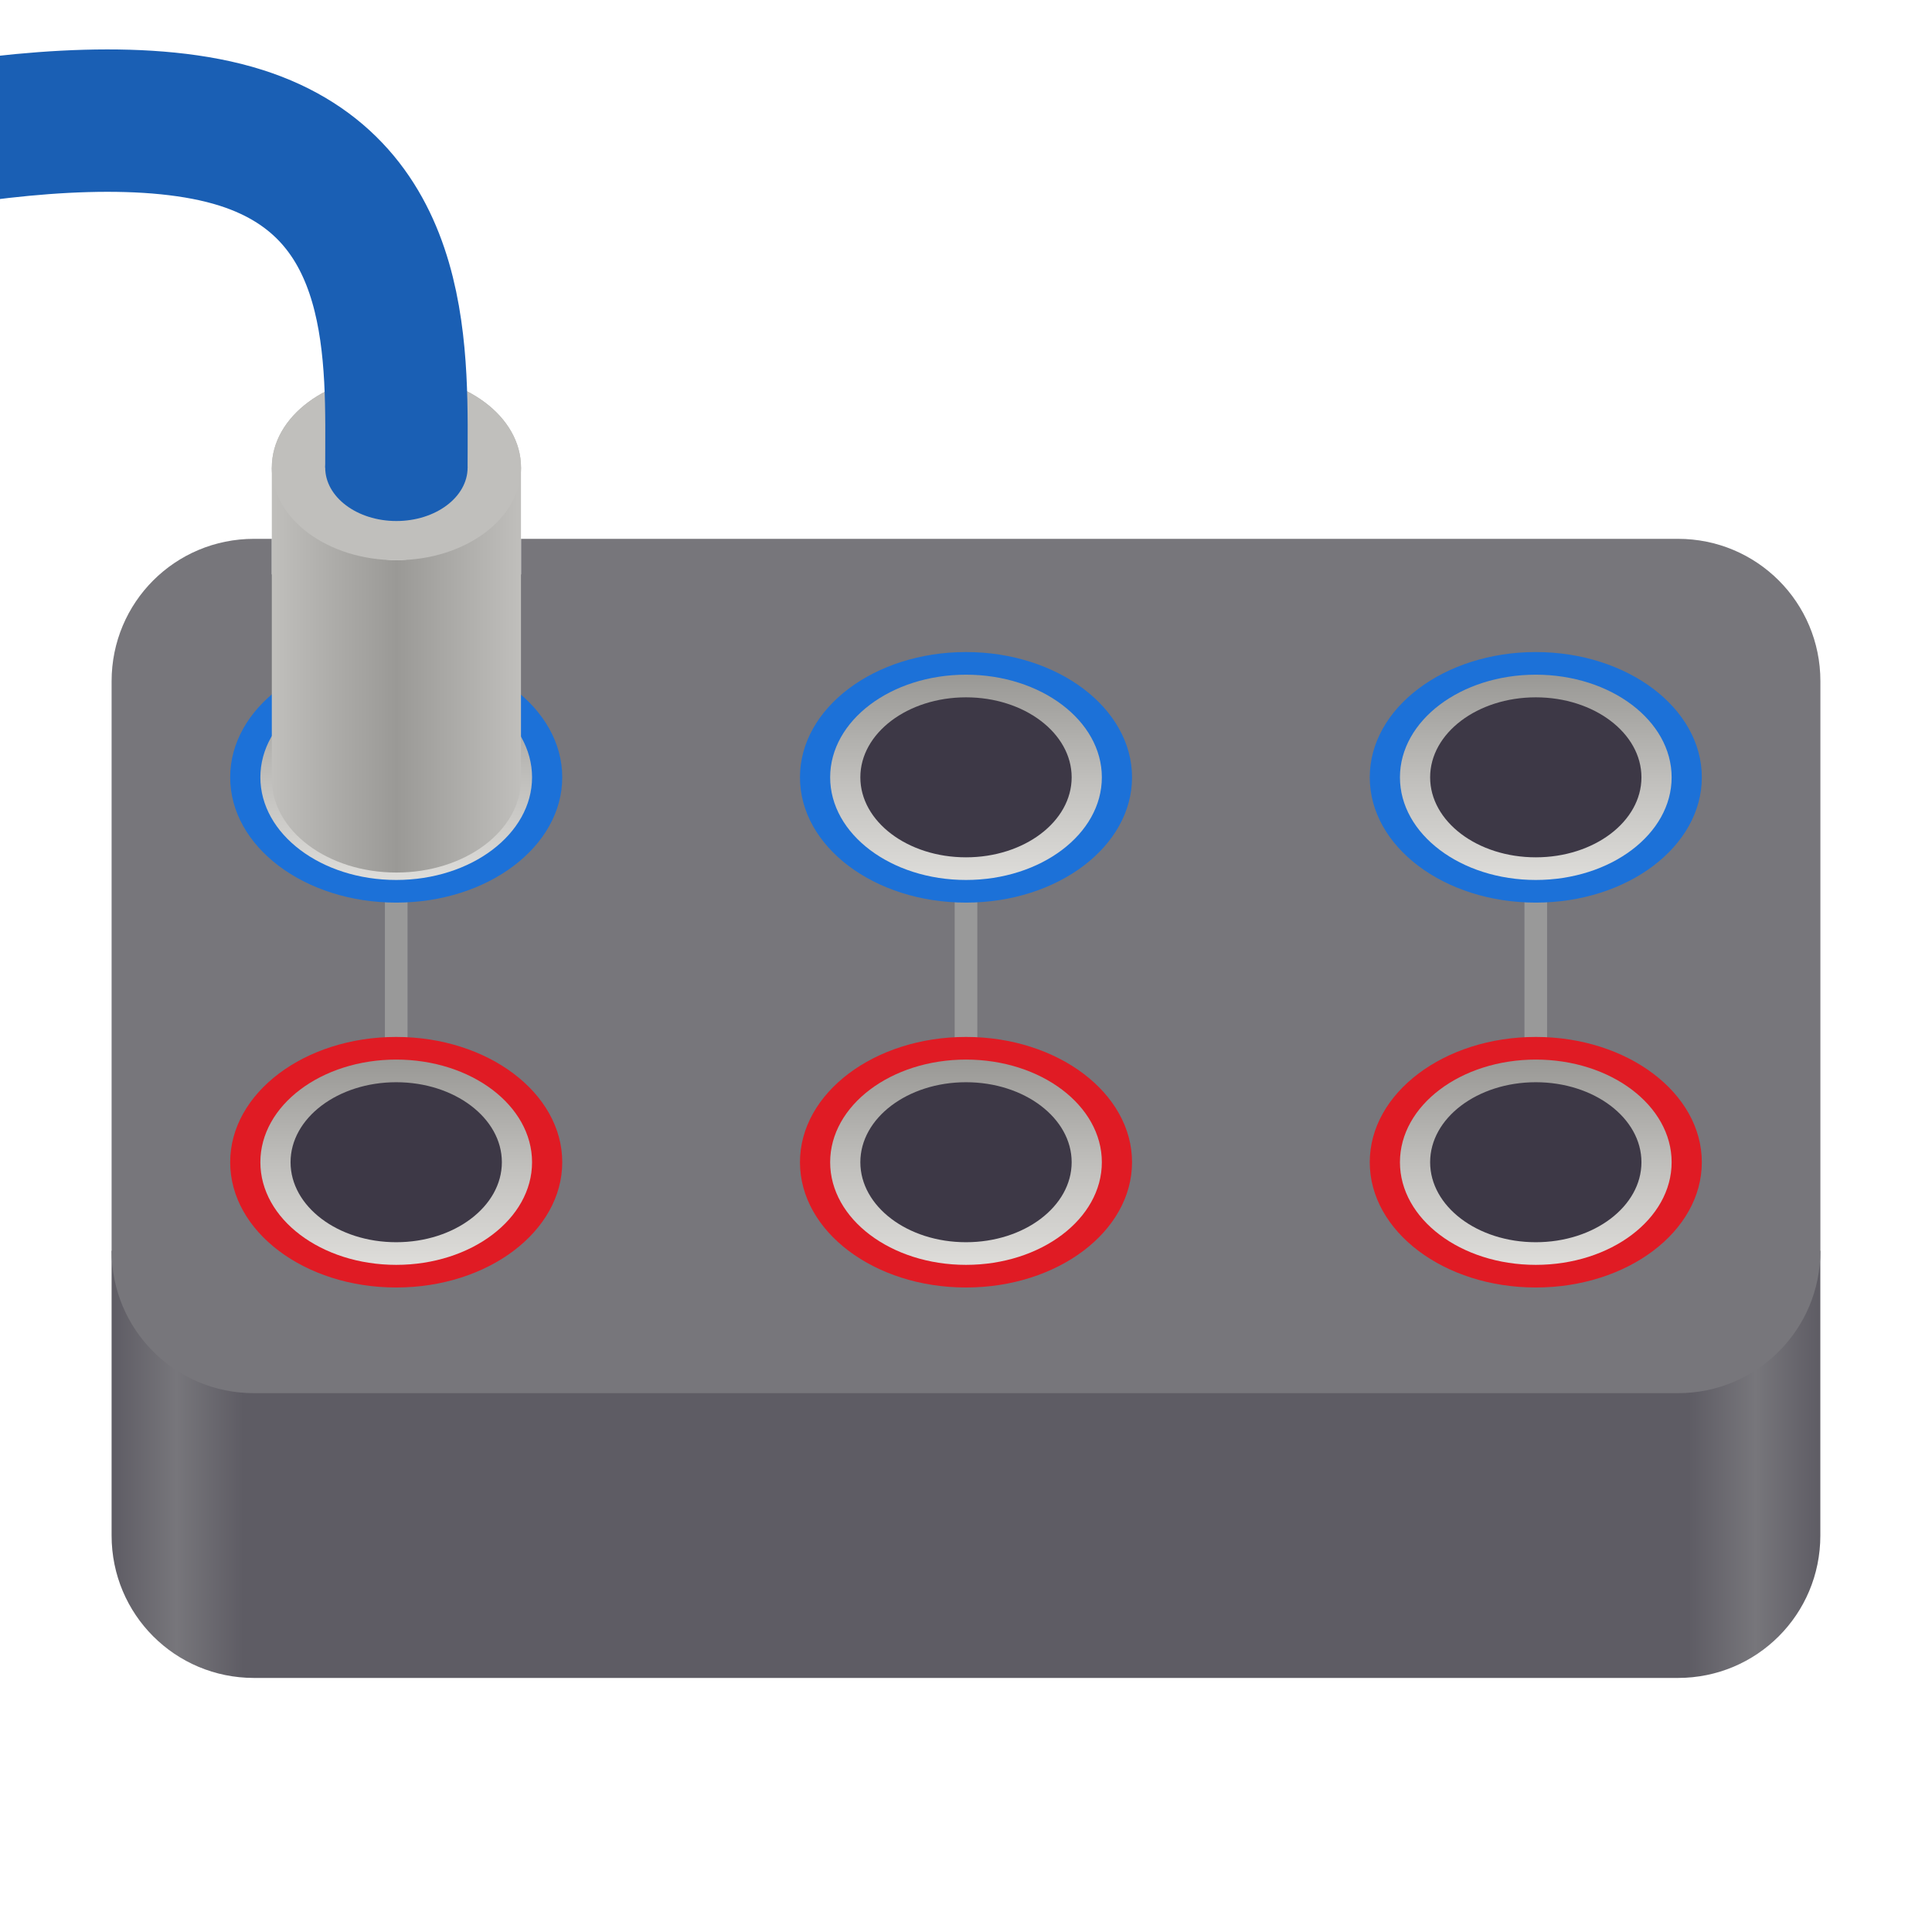
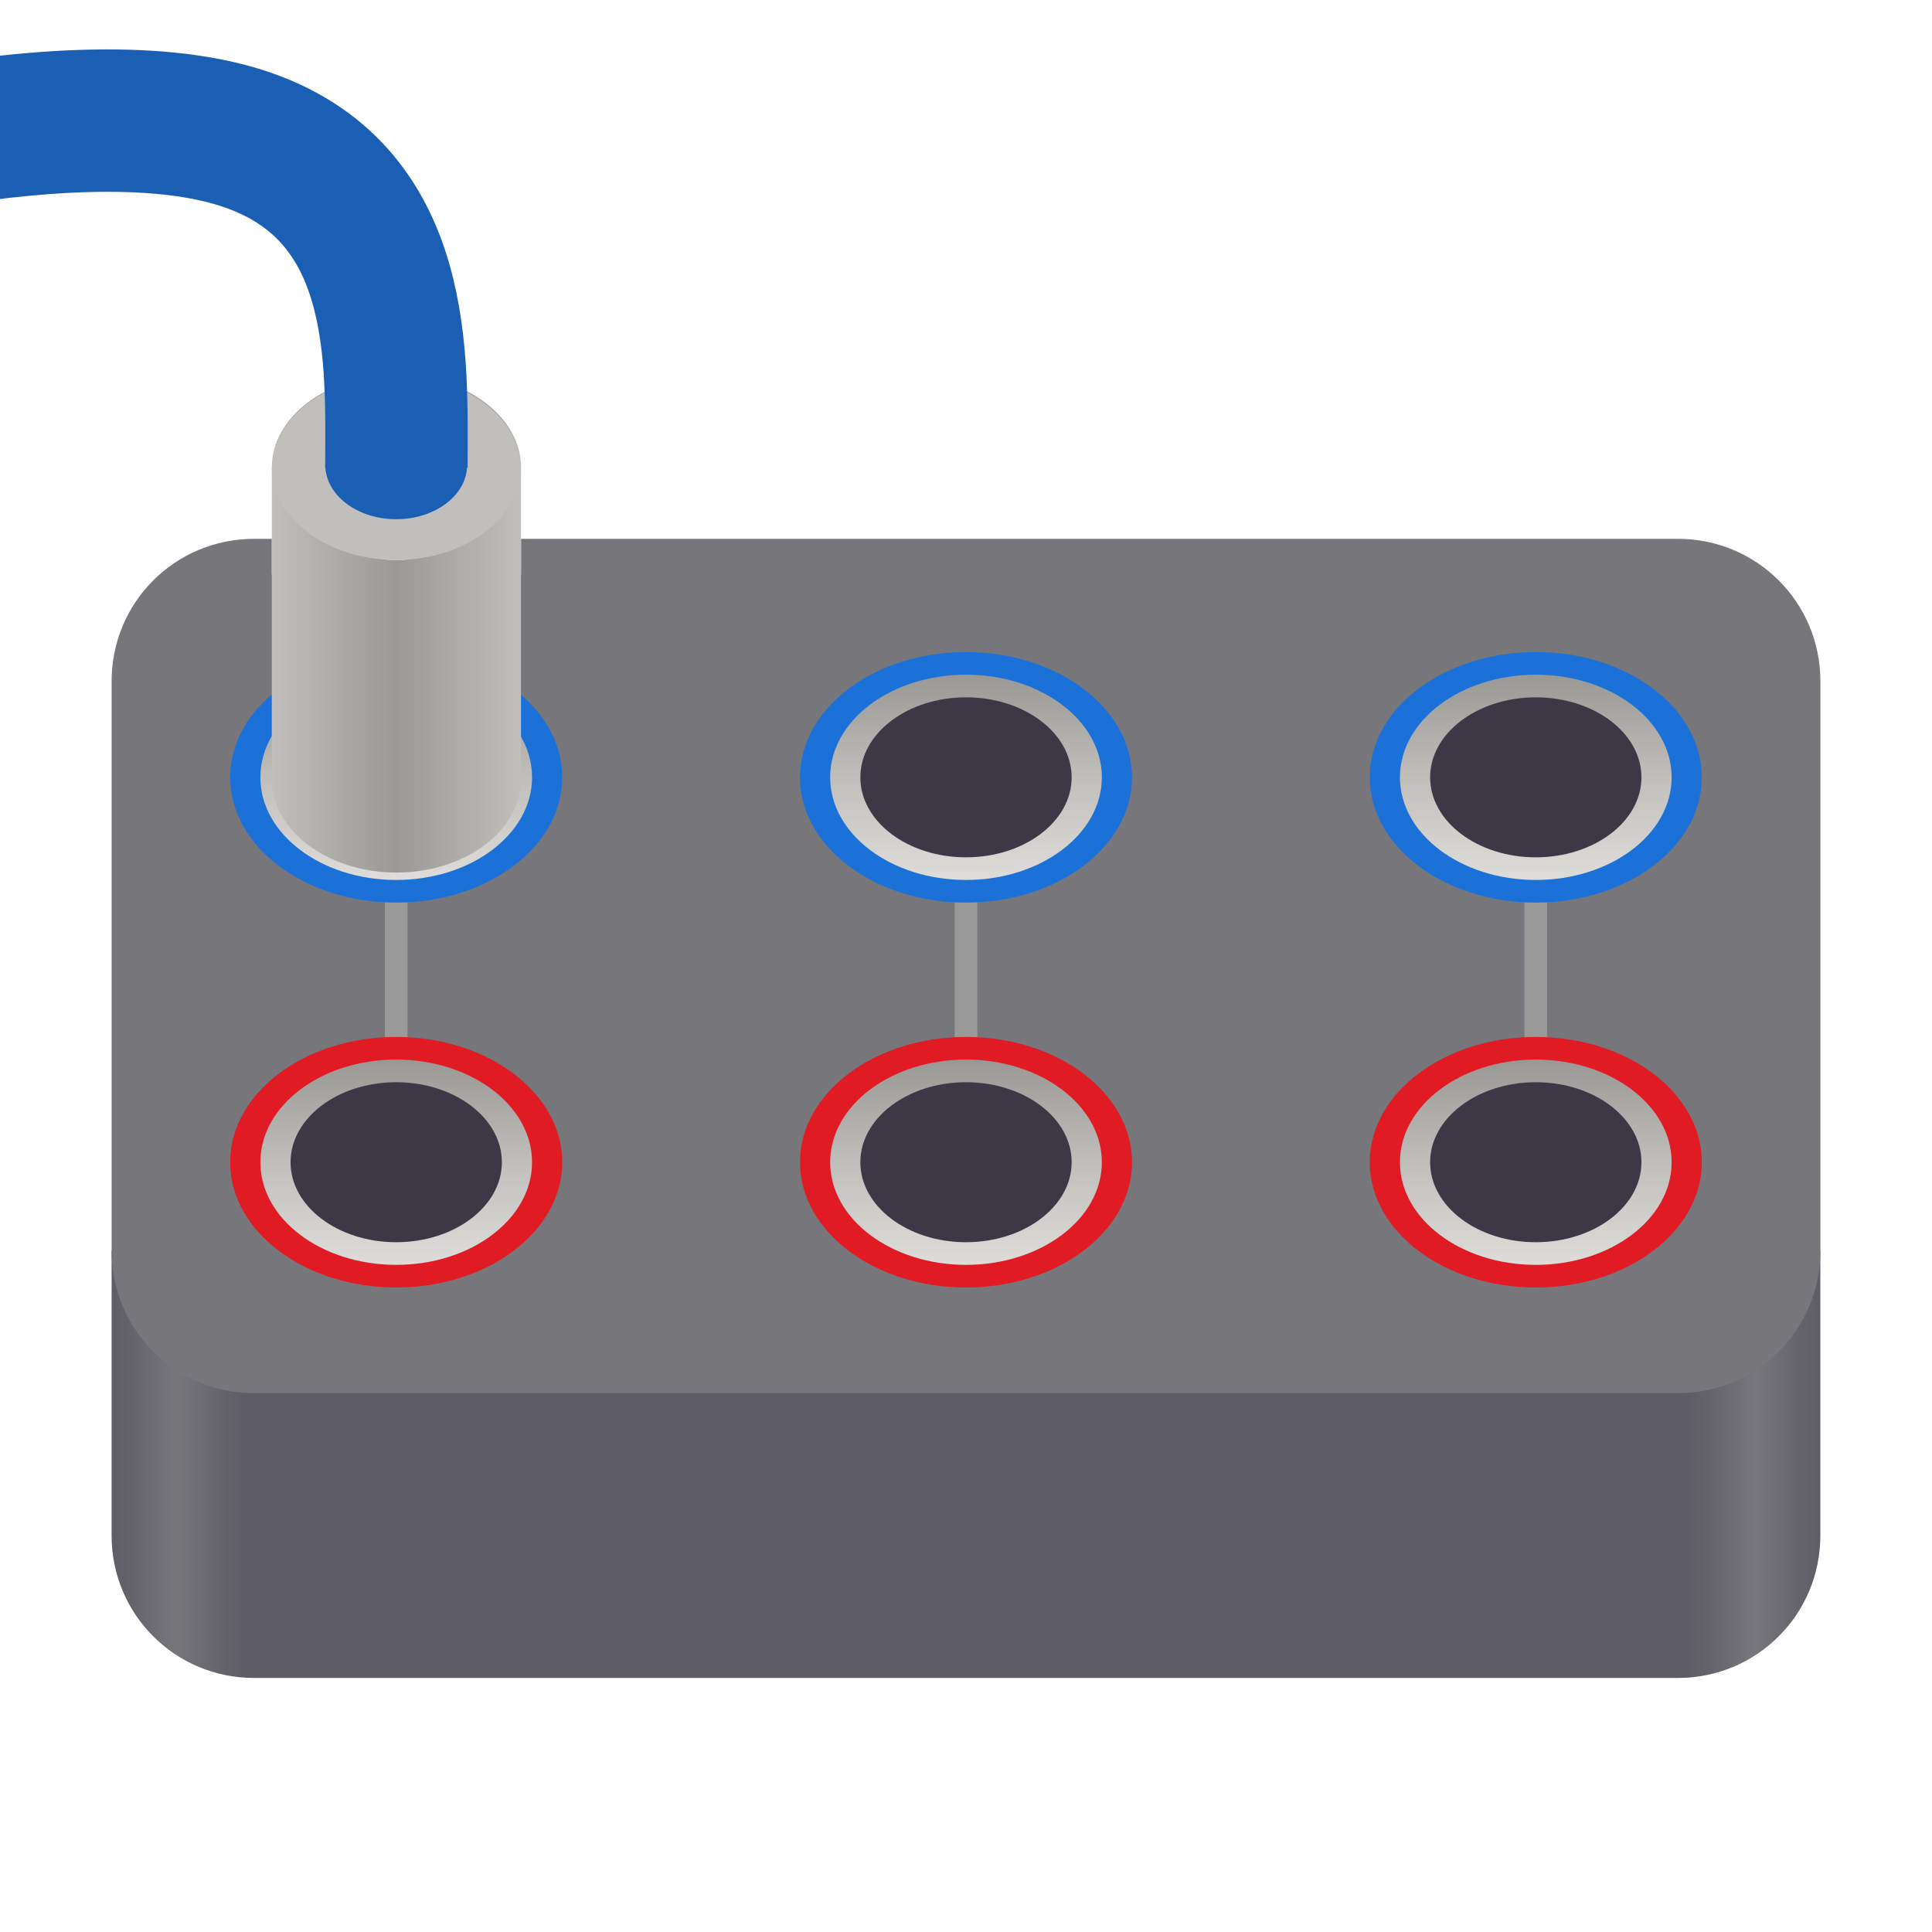
<svg xmlns="http://www.w3.org/2000/svg" height="128px" viewBox="0 0 128 128" width="128px">
  <defs>
    <g id="z">
      <ellipse cx="64" cy="77" rx="11" ry="8.3" />
      <ellipse cx="64" cy="77" rx="9" ry="6.8" fill="url(#d)" />
      <ellipse cx="64" cy="77" rx="7" ry="5.3" fill="#3d3846" />
    </g>
  </defs>
  <linearGradient id="a" gradientUnits="userSpaceOnUse">
    <stop offset="0" stop-color="#9a9996" />
    <stop offset="0.5" stop-color="#c0bfbc" />
    <stop offset="1" stop-color="#deddda" />
  </linearGradient>
  <linearGradient id="b" x1="26.263" x2="26.264" href="#a" y1="24.849" y2="37.112" />
  <linearGradient id="c" gradientUnits="userSpaceOnUse" x1="7.396" x2="120.604" y1="82.867" y2="82.867">
    <stop offset="0" stop-color="#5e5c64" />
    <stop offset="0.038" stop-color="#77767b" />
    <stop offset="0.077" stop-color="#5e5c64" />
    <stop offset="0.923" stop-color="#5e5c64" />
    <stop offset="0.962" stop-color="#77767b" />
    <stop offset="1" stop-color="#5e5c64" />
  </linearGradient>
  <linearGradient id="d" gradientTransform="matrix(2.571428 0 0 2.454545 22.8566 -228.0481)" x1="16" x2="16" href="#a" y1="121.583" y2="127.083" />
  <linearGradient id="h" gradientTransform="matrix(2.358499 0 0 2.251294 -11.4725 -204.6529)" gradientUnits="userSpaceOnUse" x1="12.5" x2="19.5" y1="113.833" y2="113.833">
    <stop offset="0" stop-color="#c0bfbc" />
    <stop offset="0.5" stop-color="#9a9996" />
    <stop offset="1" stop-color="#c0bfbc" />
  </linearGradient>
  <path d="m 34.52 30.98 c 0 3.387 -3.695 6.133 -8.258 6.133 c -4.559 0 -8.254 -2.746 -8.254 -6.133 s 3.695 -6.133 8.254 -6.133 c 4.562 0 8.258 2.746 8.258 6.133 z m 0 0" fill="url(#b)" />
  <path d="m 120.602 82.867 v 18.867 c 0 5.227 -4.207 9.434 -9.434 9.434 h -94.34 c -5.227 0 -9.434 -4.207 -9.434 -9.434 v -18.867 z m 0 0" fill="url(#c)" />
  <path d="m 16.828 35.699 c -5.227 0 -9.434 4.207 -9.434 9.434 v 37.734 c 0 5.227 4.207 9.434 9.434 9.434 h 94.34 c 5.227 0 9.438 -4.207 9.438 -9.434 v -37.734 c 0 -5.227 -4.211 -9.434 -9.438 -9.434 h -76.648 v 2.355 h -16.512 v -2.355 z m 0 0" fill="#77767b" />
  <g id="p">
    <path d="M 64,58.691 V 69.305" stroke="#999" stroke-width="1.5" />
    <use href="#z" fill="#e01b24" />
    <use href="#z" y="-25.5" fill="#1c71d8" />
  </g>
  <use href="#p" x="37.75" />
  <use href="#p" x="-37.75" />
  <path d="m 18.008 30.98 v 20.637 c 0.004 3.418 3.699 6.191 8.254 6.191 c 4.555 0 8.25 -2.766 8.254 -6.184 c 0 0 0 -0.004 0 -0.008 v -20.637 c -1.309 2.598 -4.59 6.133 -8.254 6.133 c -3.66 0 -6.941 -3.535 -8.254 -6.133 z m 0 0" fill="url(#h)" />
-   <path d="m 34.52 30.98 c 0 3.387 -3.695 6.133 -8.258 6.133 c -4.559 0 -8.254 -2.746 -8.254 -6.133 s 3.695 -6.133 8.254 -6.133 c 4.562 0 8.258 2.746 8.258 6.133 z m 0 0" fill="#c0bfbc" />
-   <path d="m 30.98 30.98 c 0 1.953 -2.113 3.539 -4.719 3.539 c -2.602 0 -4.715 -1.586 -4.715 -3.539 s 2.113 -3.539 4.715 -3.539 c 2.605 0 4.719 1.586 4.719 3.539 z m 0 0" fill="#1a5fb4" />
+   <ellipse cx="26.25" cy="31" rx="8.2" ry="6.1" fill="#c0bfbc" />
+   <ellipse cx="26.25" cy="30.8" rx="4.7" ry="3.6" fill="#1a5fb4" />
  <path d="m 26.262 30.98 c 0 -7.074 0.629 -18.371 -10.285 -21.848 c -11.828 -3.766 -33.883 3 -33.883 3" fill="none" stroke="#1a5fb4" stroke-width="9.434" />
</svg>
